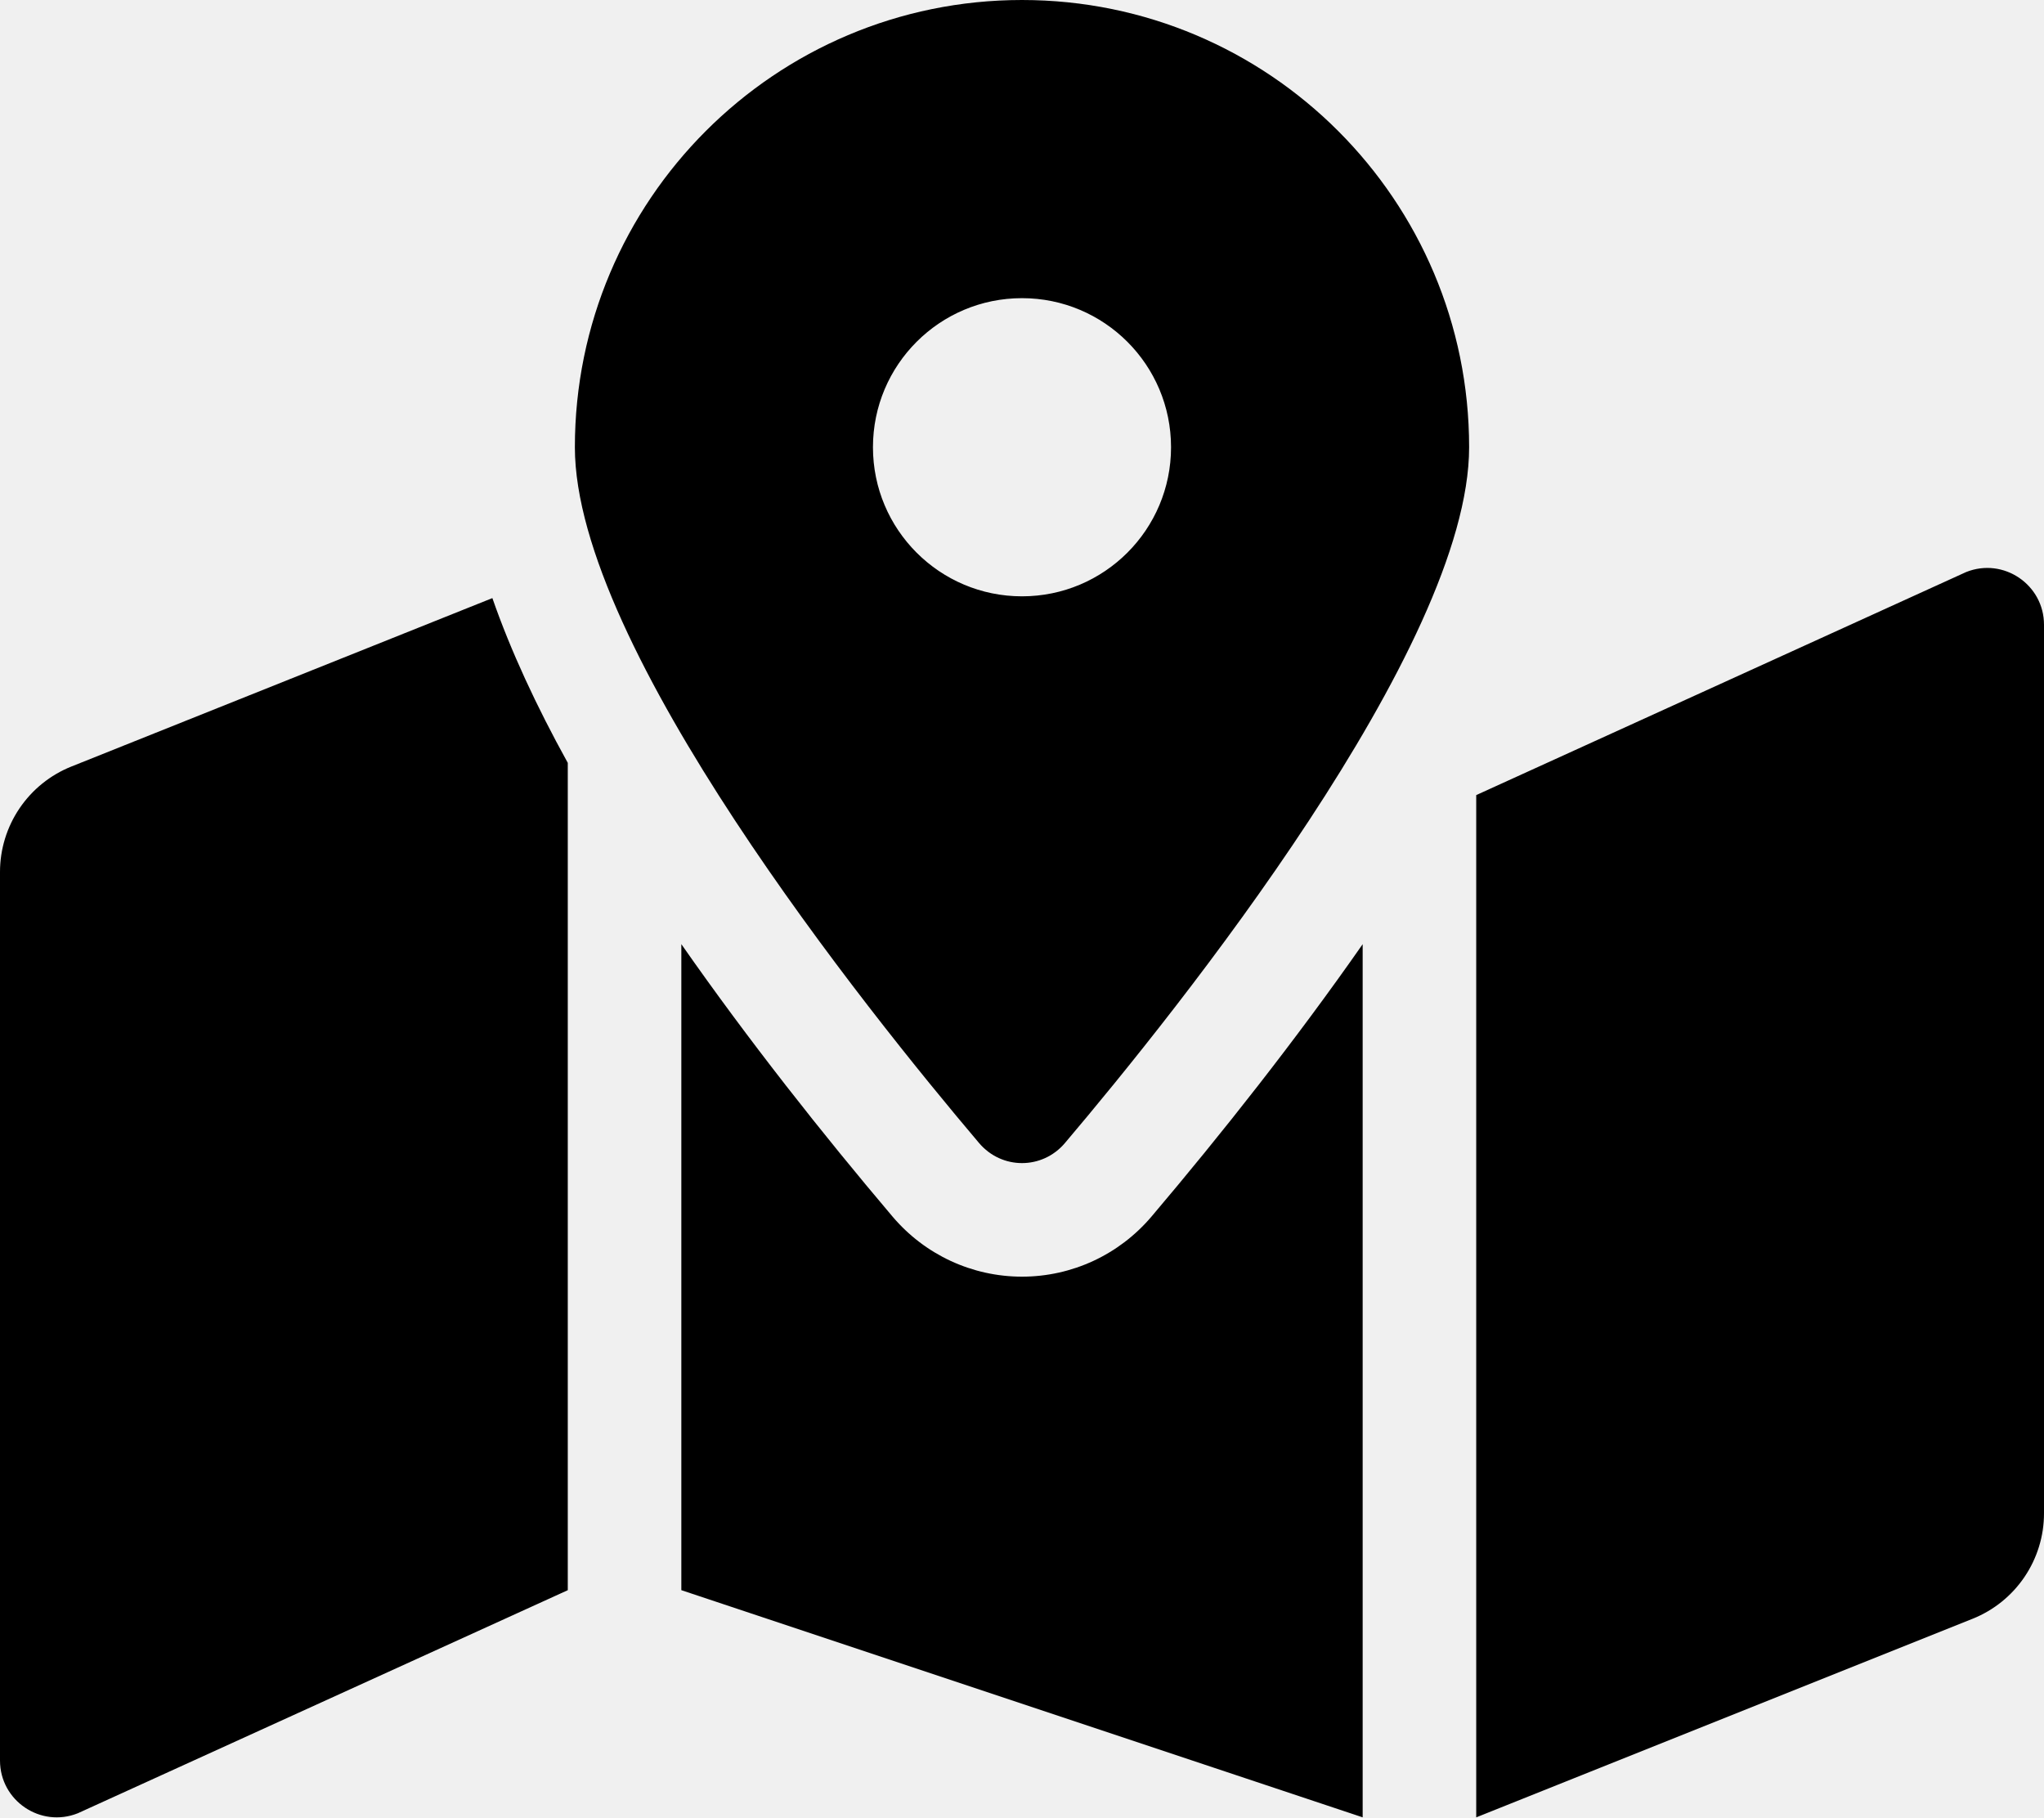
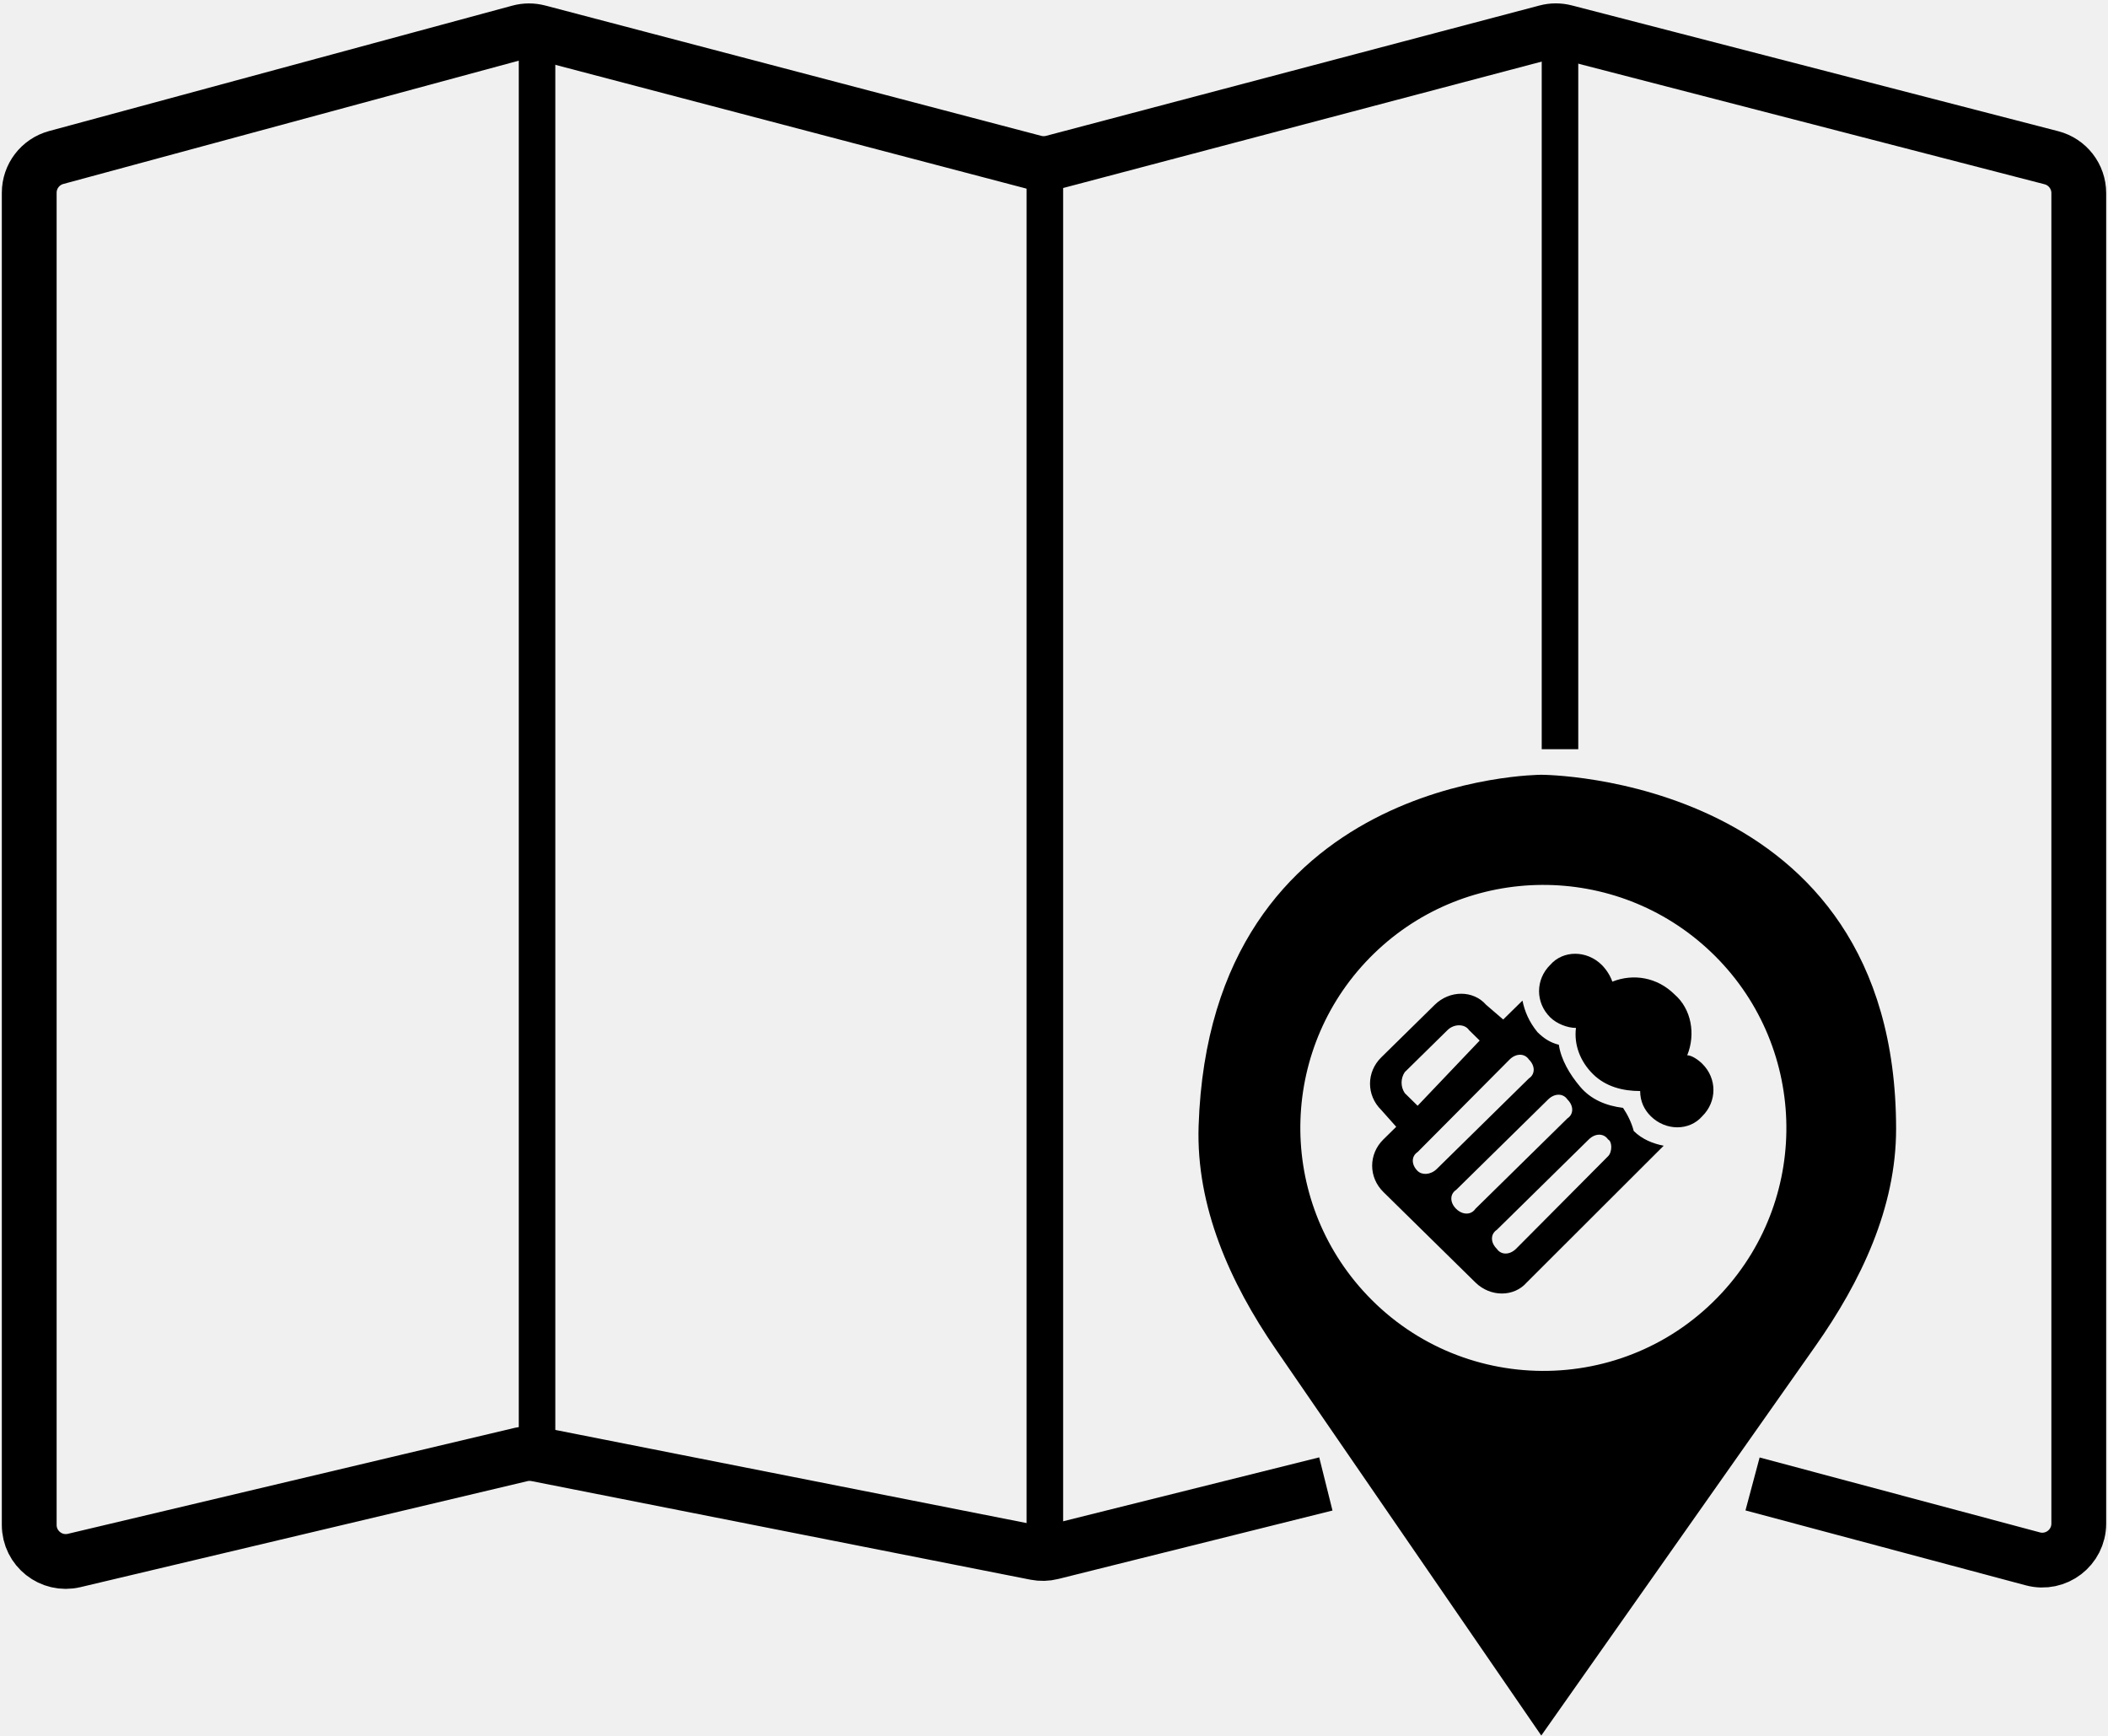
- <svg xmlns="http://www.w3.org/2000/svg" width="1152" height="1024" viewBox="0 0 1152 1024" fill="none">
-   <g clip-path="url(#clip0_43_18)">
-     <path d="M576 0C436.82 0 324 112.82 324 252C324 364.52 488.7 569.6 551.8 644.04C564.58 659.12 587.44 659.12 600.2 644.04C663.3 569.6 828 364.52 828 252C828 112.82 715.18 0 576 0ZM576 336C529.6 336 492 298.4 492 252C492 205.6 529.6 168 576 168C622.4 168 660 205.6 660 252C660 298.4 622.4 336 576 336ZM40.24 431.9C28.364 436.65 18.183 444.85 11.01 455.441C3.838 466.032 0.003 478.529 0 491.32L0 991.96C0 1014.6 22.86 1030.08 43.88 1021.68L320 896V429.84C302.32 397.88 287.86 366.76 277.5 337L40.24 431.9ZM576 719.34C547.86 719.34 521.24 706.98 502.98 685.42C463.66 639.02 421.84 586.18 384 531.98V895.98L768 1023.98V532C730.16 586.18 688.36 639.04 649.02 685.44C630.76 706.98 604.14 719.34 576 719.34ZM1108.12 322.32L832 448V1024L1111.76 912.1C1123.64 907.352 1133.82 899.153 1140.99 888.562C1148.17 877.97 1152 865.472 1152 852.68V352.04C1152 329.4 1129.14 313.92 1108.12 322.32Z" fill="black" />
-   </g>
-   <defs>
-     <clipPath id="clip0_43_18">
-       <rect width="1152" height="1024" fill="white" />
-     </clipPath>
-   </defs>
+ <svg xmlns="http://www.w3.org/2000/svg" width="85" height="70" viewBox="0 0 577 475" fill="none">
+   <path d="M362.911 406.131L287.843 424.869C286.415 425.225 284.926 425.262 283.482 424.976L146.897 397.983C145.492 397.706 144.044 397.733 142.65 398.064L20.308 427.081C14.026 428.571 8 423.807 8 417.351V52.681C8 48.164 11.027 44.209 15.387 43.028L142.19 8.697C143.877 8.24 145.654 8.234 147.345 8.678L283.126 44.359C284.796 44.798 286.552 44.796 288.222 44.355L423.303 8.668C424.96 8.23 426.702 8.225 428.361 8.655L561.504 43.09C565.917 44.231 569 48.212 569 52.771V416.976C569 423.549 562.767 428.334 556.418 426.636L479.707 406.131" stroke="black" stroke-width="15" />
+   <path fill-rule="evenodd" clip-rule="evenodd" d="M328.083 308.15C327.365 330.182 336.662 351.004 349.147 369.172C382.868 418.239 421.877 475 421.877 475L496.905 368.408C509.355 350.72 519.008 330.544 519 308.914C518.964 212 421.877 212 421.877 212C421.877 212 331.216 212 328.083 308.15ZM471.366 353.77C496.01 327.039 494.604 285.455 468.232 260.426V260.426C442.345 235.856 401.661 236.081 376.069 260.958V260.958C350.441 285.87 349.1 326.6 373.011 353.164V353.164C399.221 382.281 444.811 382.573 471.366 353.77V353.77Z" fill="black" />
+   <path d="M444.255 303.181C439.57 302.605 435.47 300.878 432.542 297.423C429.614 293.967 427.271 289.937 426.685 285.906C424.343 285.33 422.586 284.178 420.829 282.45C418.486 279.571 417.315 276.692 416.729 273.813L411.458 278.995L406.773 274.964C403.259 270.933 396.816 270.933 392.717 274.964L378.075 289.361C373.975 293.392 373.975 299.726 378.075 303.757L382.174 308.364L378.66 311.819C374.561 315.85 374.561 322.184 378.66 326.215L403.844 350.977C407.944 355.008 414.386 355.008 417.9 350.977L455.383 313.546C452.455 312.971 449.526 311.819 447.184 309.515C446.598 307.212 445.427 304.909 444.255 303.181V303.181ZM384.517 293.392L396.231 281.875C397.988 280.147 400.916 280.147 402.087 281.875L405.016 284.754L388.031 302.605L384.517 299.15C383.346 297.423 383.346 295.119 384.517 293.392V293.392ZM388.031 320.457C386.274 318.729 386.274 316.426 388.031 315.274L413.215 289.937C414.972 288.209 417.315 288.209 418.486 289.937C420.243 291.664 420.243 293.967 418.486 295.119L393.302 319.881C391.545 321.608 389.202 321.608 388.031 320.457V320.457ZM398.573 330.822C396.816 329.094 396.816 326.791 398.573 325.639L423.757 300.878C425.514 299.15 427.857 299.15 429.028 300.878C430.785 302.605 430.785 304.909 429.028 306.06L403.844 330.822C402.673 332.55 400.33 332.55 398.573 330.822V330.822ZM440.156 316.426L414.972 341.763C413.215 343.491 410.872 343.491 409.701 341.763C407.944 340.036 407.944 337.732 409.701 336.58L434.885 311.819C436.642 310.091 438.984 310.091 440.156 311.819C441.327 312.395 441.327 315.274 440.156 316.426V316.426ZM465.925 291.088C464.754 289.937 462.997 288.785 461.826 288.785C464.168 283.026 462.997 276.116 458.312 272.085C453.626 267.478 447.184 266.327 441.327 268.63C440.741 266.902 439.57 265.175 438.399 264.023C434.299 259.992 427.857 259.992 424.343 264.023C420.243 268.054 420.243 274.389 424.343 278.42C426.1 280.147 429.028 281.299 431.371 281.299C430.785 285.906 432.542 290.512 436.056 293.967C439.57 297.423 444.255 298.574 448.941 298.574C448.941 301.454 450.112 303.757 451.869 305.485C455.969 309.515 462.411 309.515 465.925 305.485C470.025 301.454 470.025 295.119 465.925 291.088V291.088Z" fill="black" />
+   <line x1="147" y1="8" x2="147" y2="398" stroke="black" stroke-width="10" />
+   <path d="M286 45L286 424" stroke="black" stroke-width="10" stroke-linecap="round" />
+   <path d="M427 9L427 200" stroke="black" stroke-width="10" stroke-linecap="square" />
</svg>
